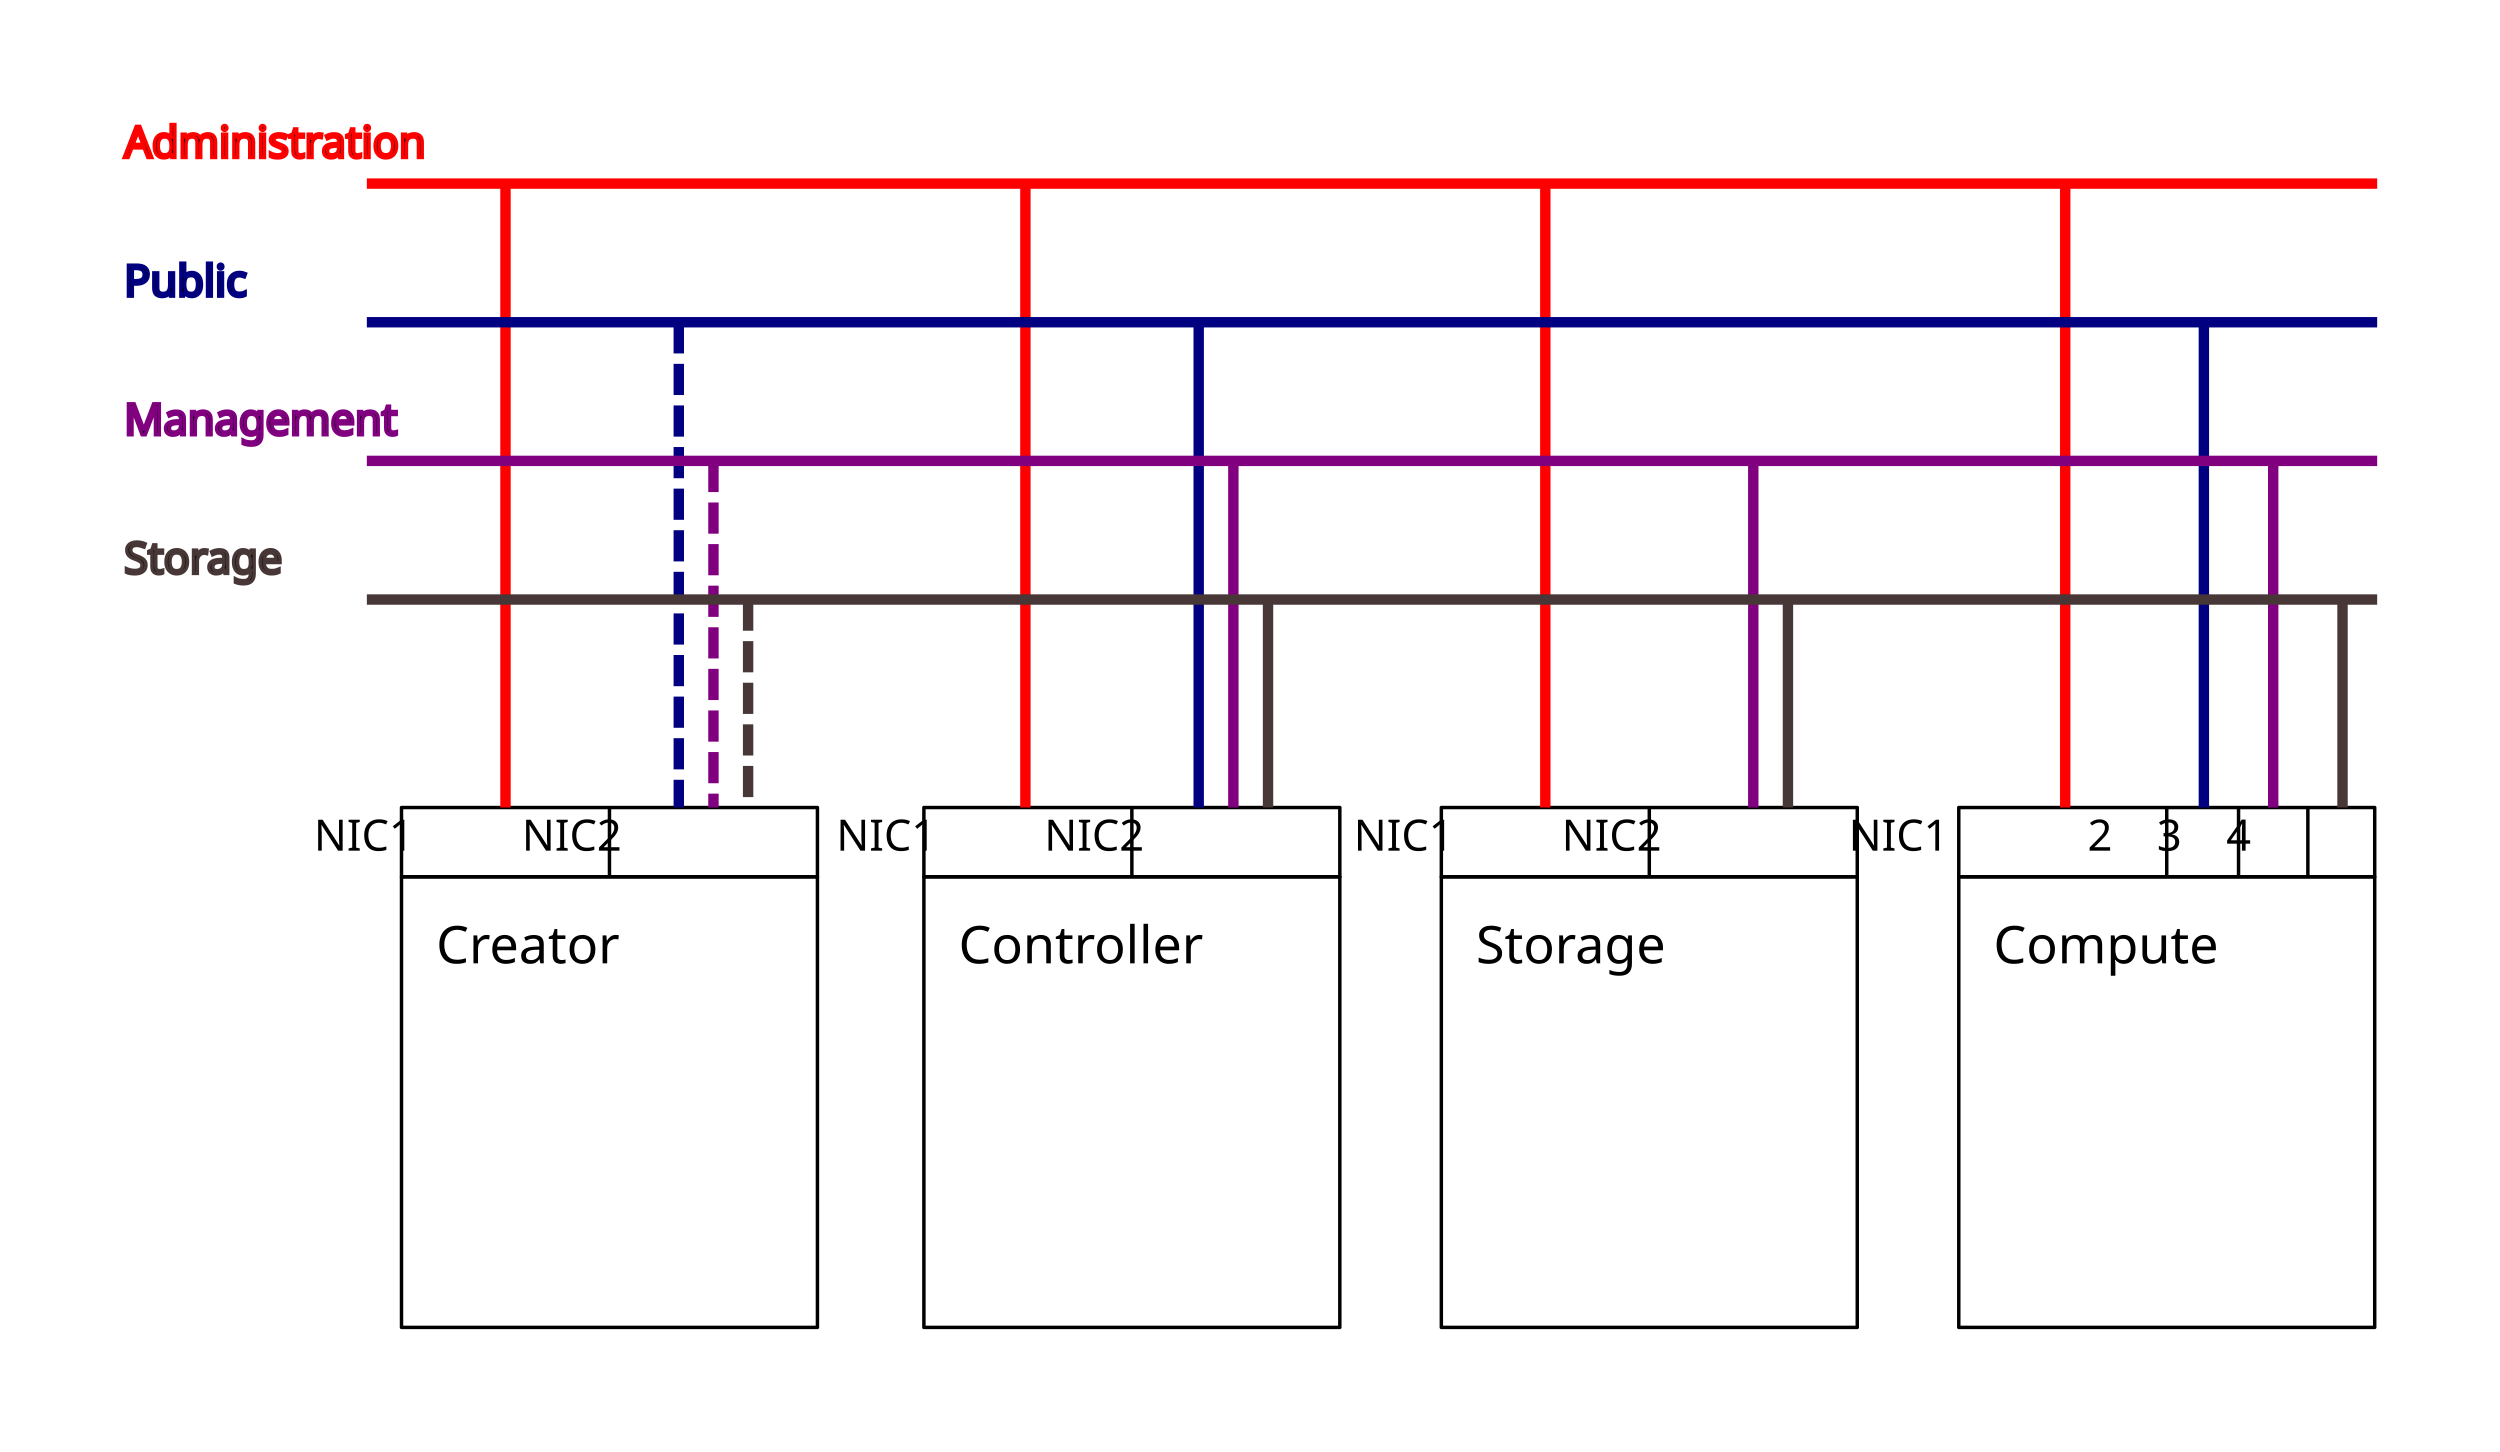
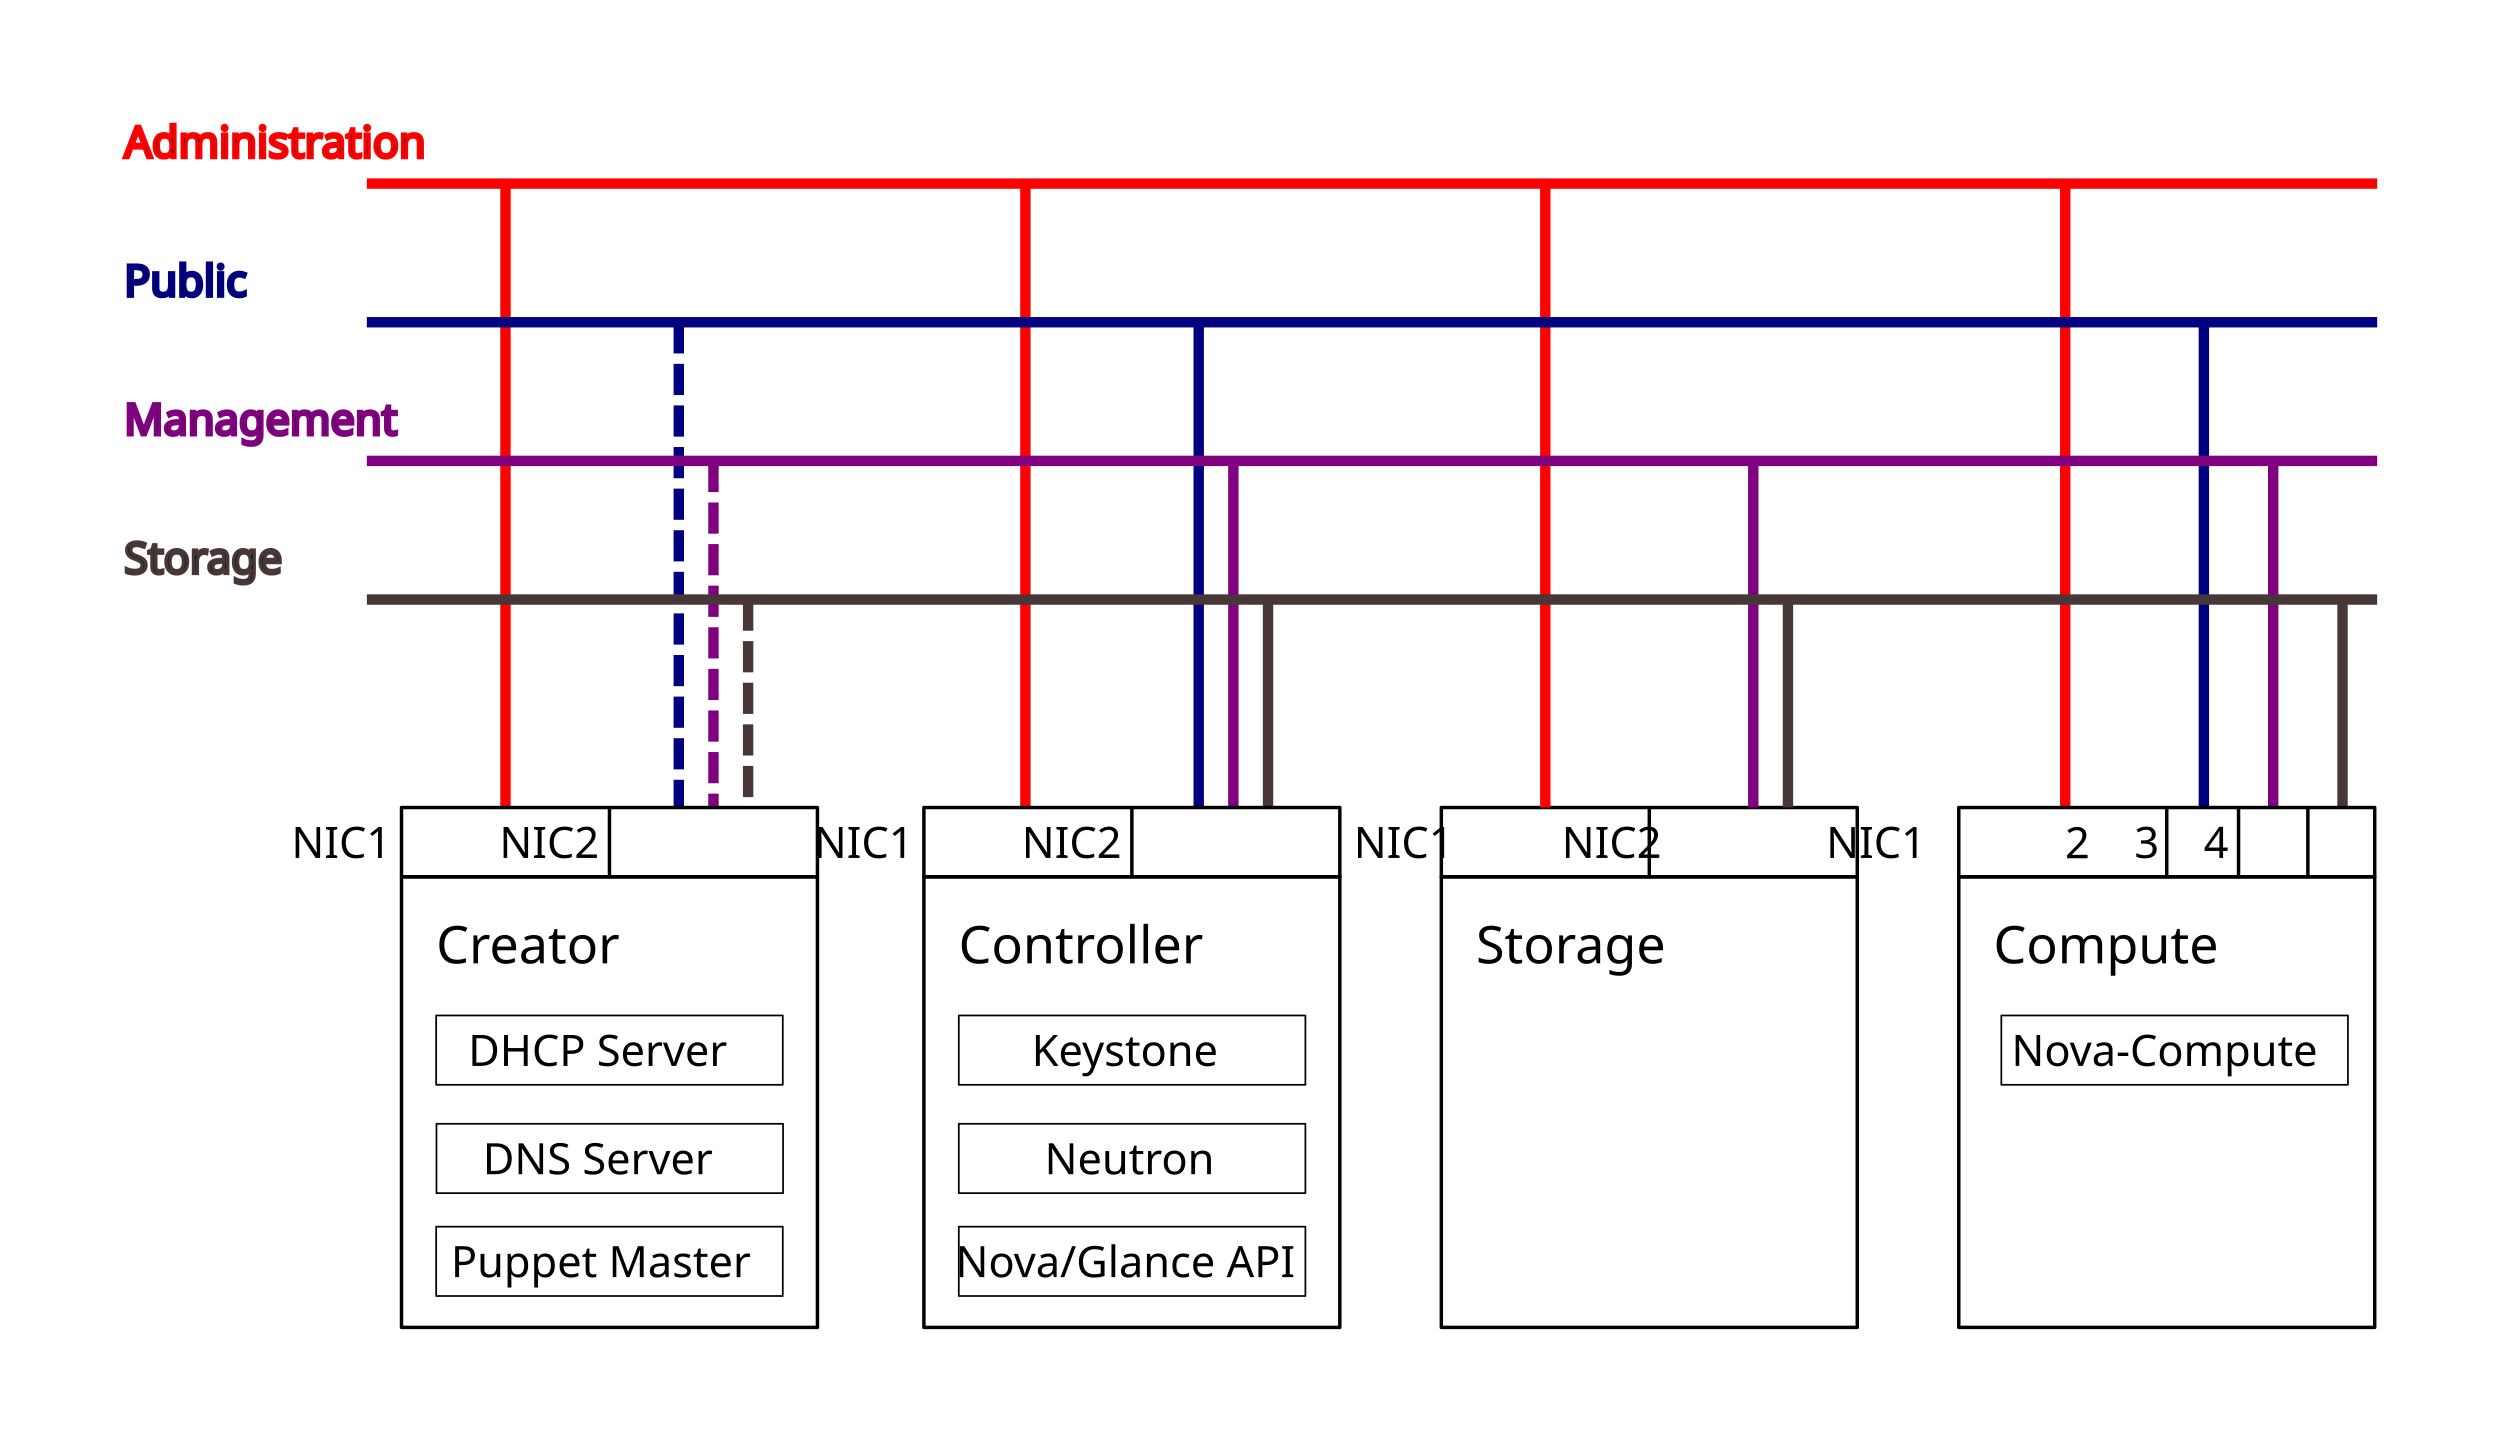
<svg xmlns="http://www.w3.org/2000/svg" width="203.558mm" height="118.224mm" viewBox="0 0 721.269 418.905" id="svg2" version="1.1">
  <defs id="defs4" />
  <g id="layer1" transform="translate(25.83542,-39.39055)">
-     <g id="g4344">
-       <rect y="292.362" x="90" height="130" width="120" id="rect4146" style="opacity:1;fill:none;fill-opacity:1;stroke:#000000;stroke-width:1;stroke-linecap:butt;stroke-linejoin:round;stroke-miterlimit:4;stroke-dasharray:none;stroke-dashoffset:1;stroke-opacity:1" />
-       <text xml:space="preserve" style="font-style:normal;font-weight:normal;font-size:12.5px;line-height:125%;font-family:sans-serif;text-align:start;letter-spacing:0px;word-spacing:0px;writing-mode:lr-tb;text-anchor:start;fill:#000000;fill-opacity:1;stroke:none;stroke-width:1px;stroke-linecap:butt;stroke-linejoin:miter;stroke-opacity:1" x="100" y="317.313" id="text4771">
-         <tspan x="100" y="317.313" id="tspan4773">
-           <tspan x="100" y="317.313" style="font-size:15px" id="tspan4775">Creator</tspan>
-         </tspan>
-       </text>
-       <rect y="272.362" x="90" height="20" width="120" id="rect4301" style="opacity:1;fill:none;fill-opacity:1;stroke:#000000;stroke-width:1;stroke-linecap:butt;stroke-linejoin:round;stroke-miterlimit:4;stroke-dasharray:none;stroke-dashoffset:1;stroke-opacity:1" />
-       <path id="path4303" d="m 150,272.362 0,20" style="fill:none;fill-rule:evenodd;stroke:#000000;stroke-width:1px;stroke-linecap:butt;stroke-linejoin:miter;stroke-opacity:1" />
-       <text xml:space="preserve" style="font-style:normal;font-weight:normal;font-size:12.5px;line-height:125%;font-family:sans-serif;text-align:center;letter-spacing:0px;word-spacing:0px;writing-mode:lr-tb;text-anchor:middle;fill:#000000;fill-opacity:1;stroke:none;stroke-width:1px;stroke-linecap:butt;stroke-linejoin:miter;stroke-opacity:1" x="105.132" y="284.821" id="text4884">
-         <tspan x="105.132" y="284.821" id="tspan4886">
-           <tspan x="105.132" y="284.821" id="tspan4888">NIC1</tspan>
-         </tspan>
-       </text>
-       <text xml:space="preserve" style="font-style:normal;font-weight:normal;font-size:12.5px;line-height:125%;font-family:sans-serif;text-align:center;letter-spacing:0px;word-spacing:0px;writing-mode:lr-tb;text-anchor:middle;fill:#000000;fill-opacity:1;stroke:none;stroke-width:1px;stroke-linecap:butt;stroke-linejoin:miter;stroke-opacity:1" x="165.132" y="284.821" id="text4878">
-         <tspan x="165.132" y="284.821" id="tspan4880">
-           <tspan x="165.132" y="284.821" id="tspan4882">NIC2</tspan>
-         </tspan>
-       </text>
-     </g>
    <g transform="translate(300,1.5896439e-6)" id="g4344-5">
      <rect y="292.362" x="90" height="130" width="120" id="rect4146-4" style="opacity:1;fill:none;fill-opacity:1;stroke:#000000;stroke-width:1;stroke-linecap:butt;stroke-linejoin:round;stroke-miterlimit:4;stroke-dasharray:none;stroke-dashoffset:1;stroke-opacity:1" />
      <text xml:space="preserve" style="font-style:normal;font-weight:normal;font-size:12.5px;line-height:125%;font-family:sans-serif;text-align:start;letter-spacing:0px;word-spacing:0px;writing-mode:lr-tb;text-anchor:start;fill:#000000;fill-opacity:1;stroke:none;stroke-width:1px;stroke-linecap:butt;stroke-linejoin:miter;stroke-opacity:1" x="100" y="317.313" id="text4783">
        <tspan x="100" y="317.313" id="tspan4785">
          <tspan x="100" y="317.313" style="font-size:15px" id="tspan4787">Storage</tspan>
        </tspan>
      </text>
      <rect y="272.362" x="90" height="20" width="120" id="rect4301-43" style="opacity:1;fill:none;fill-opacity:1;stroke:#000000;stroke-width:1;stroke-linecap:butt;stroke-linejoin:round;stroke-miterlimit:4;stroke-dasharray:none;stroke-dashoffset:1;stroke-opacity:1" />
      <path id="path4303-5" d="m 150,272.362 0,20" style="fill:none;fill-rule:evenodd;stroke:#000000;stroke-width:1px;stroke-linecap:butt;stroke-linejoin:miter;stroke-opacity:1" />
-       <text xml:space="preserve" style="font-style:normal;font-weight:normal;font-size:12.5px;line-height:125%;font-family:sans-serif;text-align:center;letter-spacing:0px;word-spacing:0px;writing-mode:lr-tb;text-anchor:middle;fill:#000000;fill-opacity:1;stroke:none;stroke-width:1px;stroke-linecap:butt;stroke-linejoin:miter;stroke-opacity:1" x="105.132" y="284.821" id="text4860">
-         <tspan x="105.132" y="284.821" id="tspan4862">
-           <tspan x="105.132" y="284.821" id="tspan4864">NIC1</tspan>
-         </tspan>
-       </text>
-       <text xml:space="preserve" style="font-style:normal;font-weight:normal;font-size:12.5px;line-height:125%;font-family:sans-serif;text-align:center;letter-spacing:0px;word-spacing:0px;writing-mode:lr-tb;text-anchor:middle;fill:#000000;fill-opacity:1;stroke:none;stroke-width:1px;stroke-linecap:butt;stroke-linejoin:miter;stroke-opacity:1" x="165.132" y="284.821" id="text4854">
-         <tspan x="165.132" y="284.821" id="tspan4856">
-           <tspan x="165.132" y="284.821" id="tspan4858">NIC2</tspan>
-         </tspan>
-       </text>
-     </g>
-     <g transform="translate(150.7143,1.5896439e-6)" id="g4344-62">
-       <rect y="292.362" x="90" height="130" width="120" id="rect4146-29" style="opacity:1;fill:none;fill-opacity:1;stroke:#000000;stroke-width:1;stroke-linecap:butt;stroke-linejoin:round;stroke-miterlimit:4;stroke-dasharray:none;stroke-dashoffset:1;stroke-opacity:1" />
-       <text xml:space="preserve" style="font-style:normal;font-weight:normal;font-size:12.5px;line-height:125%;font-family:sans-serif;text-align:start;letter-spacing:0px;word-spacing:0px;writing-mode:lr-tb;text-anchor:start;fill:#000000;fill-opacity:1;stroke:none;stroke-width:1px;stroke-linecap:butt;stroke-linejoin:miter;stroke-opacity:1" x="100" y="317.313" id="text4789">
-         <tspan x="100" y="317.313" id="tspan4791">
-           <tspan x="100" y="317.313" style="font-size:15px" id="tspan4793">Controller</tspan>
-         </tspan>
-       </text>
-       <rect y="272.362" x="90" height="20" width="120" id="rect4301-9" style="opacity:1;fill:none;fill-opacity:1;stroke:#000000;stroke-width:1;stroke-linecap:butt;stroke-linejoin:round;stroke-miterlimit:4;stroke-dasharray:none;stroke-dashoffset:1;stroke-opacity:1" />
-       <path id="path4303-4" d="m 150,272.362 0,20" style="fill:none;fill-rule:evenodd;stroke:#000000;stroke-width:1px;stroke-linecap:butt;stroke-linejoin:miter;stroke-opacity:1" />
-       <text xml:space="preserve" style="font-style:normal;font-weight:normal;font-size:12.5px;line-height:125%;font-family:sans-serif;text-align:center;letter-spacing:0px;word-spacing:0px;writing-mode:lr-tb;text-anchor:middle;fill:#000000;fill-opacity:1;stroke:none;stroke-width:1px;stroke-linecap:butt;stroke-linejoin:miter;stroke-opacity:1" x="105.132" y="284.821" id="text4872">
-         <tspan x="105.132" y="284.821" id="tspan4874">
-           <tspan x="105.132" y="284.821" id="tspan4876">NIC1</tspan>
-         </tspan>
-       </text>
-       <text xml:space="preserve" style="font-style:normal;font-weight:normal;font-size:12.5px;line-height:125%;font-family:sans-serif;text-align:center;letter-spacing:0px;word-spacing:0px;writing-mode:lr-tb;text-anchor:middle;fill:#000000;fill-opacity:1;stroke:none;stroke-width:1px;stroke-linecap:butt;stroke-linejoin:miter;stroke-opacity:1" x="165.132" y="284.821" id="text4866">
-         <tspan x="165.132" y="284.821" id="tspan4868">
-           <tspan x="165.132" y="284.821" id="tspan4870">NIC2</tspan>
-         </tspan>
-       </text>
-     </g>
-     <g id="g4561">
-       <g id="g4344-7" transform="translate(449.2857,1.5896439e-6)">
-         <rect style="opacity:1;fill:none;fill-opacity:1;stroke:#000000;stroke-width:1;stroke-linecap:butt;stroke-linejoin:round;stroke-miterlimit:4;stroke-dasharray:none;stroke-dashoffset:1;stroke-opacity:1" id="rect4146-2" width="120" height="130" x="90" y="292.362" />
-         <text xml:space="preserve" style="font-style:normal;font-weight:normal;font-size:12.5px;line-height:125%;font-family:sans-serif;text-align:start;letter-spacing:0px;word-spacing:0px;writing-mode:lr-tb;text-anchor:start;fill:#000000;fill-opacity:1;stroke:none;stroke-width:1px;stroke-linecap:butt;stroke-linejoin:miter;stroke-opacity:1" x="100" y="317.313" id="text4777">
-           <tspan x="100" y="317.313" id="tspan4779">
-             <tspan x="100" y="317.313" style="font-size:15px" id="tspan4781">Compute</tspan>
-           </tspan>
-         </text>
-         <rect style="opacity:1;fill:none;fill-opacity:1;stroke:#000000;stroke-width:1;stroke-linecap:butt;stroke-linejoin:round;stroke-miterlimit:4;stroke-dasharray:none;stroke-dashoffset:1;stroke-opacity:1" id="rect4301-2" width="120" height="20" x="90" y="272.362" />
-         <path style="fill:none;fill-rule:evenodd;stroke:#000000;stroke-width:1px;stroke-linecap:butt;stroke-linejoin:miter;stroke-opacity:1" d="m 150,272.362 0,20" id="path4303-05" />
-         <text xml:space="preserve" style="font-style:normal;font-weight:normal;font-size:12.5px;line-height:125%;font-family:sans-serif;text-align:center;letter-spacing:0px;word-spacing:0px;writing-mode:lr-tb;text-anchor:middle;fill:#000000;fill-opacity:1;stroke:none;stroke-width:1px;stroke-linecap:butt;stroke-linejoin:miter;stroke-opacity:1" x="105.132" y="284.821" id="text4848">
-           <tspan x="105.132" y="284.821" id="tspan4850">
-             <tspan x="105.132" y="284.821" id="tspan4852">NIC1</tspan>
-           </tspan>
-         </text>
-       </g>
-       <path id="path4533" d="m 620,272.362 0,20" style="fill:none;fill-rule:evenodd;stroke:#000000;stroke-width:1px;stroke-linecap:butt;stroke-linejoin:miter;stroke-opacity:1" />
-       <path id="path4535" d="m 640,272.362 0,20" style="fill:none;fill-rule:evenodd;stroke:#000000;stroke-width:1px;stroke-linecap:butt;stroke-linejoin:miter;stroke-opacity:1" />
-       <text xml:space="preserve" style="font-style:normal;font-weight:normal;font-size:12.5px;line-height:125%;font-family:sans-serif;text-align:center;letter-spacing:0px;word-spacing:0px;writing-mode:lr-tb;text-anchor:middle;fill:#000000;fill-opacity:1;stroke:none;stroke-width:1px;stroke-linecap:butt;stroke-linejoin:miter;stroke-opacity:1" x="606.021" y="284.821" id="text4842">
-         <tspan x="606.021" y="284.821" id="tspan4844">
-           <tspan x="606.021" y="284.821" id="tspan4846">2</tspan>
-         </tspan>
-       </text>
-       <text xml:space="preserve" style="font-style:normal;font-weight:normal;font-size:12.5px;line-height:125%;font-family:sans-serif;text-align:center;letter-spacing:0px;word-spacing:0px;writing-mode:lr-tb;text-anchor:middle;fill:#000000;fill-opacity:1;stroke:none;stroke-width:1px;stroke-linecap:butt;stroke-linejoin:miter;stroke-opacity:1" x="646.021" y="284.821" id="text4830">
-         <tspan x="646.021" y="284.821" id="tspan4832">
-           <tspan x="646.021" y="284.821" id="tspan4834">4</tspan>
-         </tspan>
-       </text>
-       <text xml:space="preserve" style="font-style:normal;font-weight:normal;font-size:12.5px;line-height:125%;font-family:sans-serif;text-align:center;letter-spacing:0px;word-spacing:0px;writing-mode:lr-tb;text-anchor:middle;fill:#000000;fill-opacity:1;stroke:none;stroke-width:1px;stroke-linecap:butt;stroke-linejoin:miter;stroke-opacity:1" x="626.021" y="284.821" id="text4836">
-         <tspan x="626.021" y="284.821" id="tspan4838">
-           <tspan x="626.021" y="284.821" id="tspan4840">3</tspan>
+       <text xml:space="preserve" style="font-style:normal;font-weight:normal;font-size:12.5px;line-height:125%;font-family:sans-serif;text-align:center;letter-spacing:0px;word-spacing:0px;writing-mode:lr-tb;text-anchor:middle;fill:#000000;fill-opacity:1;stroke:none;stroke-width:1px;stroke-linecap:butt;stroke-linejoin:miter;stroke-opacity:1" x="105.132" y="286.912" id="text4860">
+         <tspan x="105.132" y="286.912" id="tspan4862">
+           <tspan x="105.132" y="286.912" id="tspan4864">NIC1</tspan>
+         </tspan>
+       </text>
+       <text xml:space="preserve" style="font-style:normal;font-weight:normal;font-size:12.5px;line-height:125%;font-family:sans-serif;text-align:center;letter-spacing:0px;word-spacing:0px;writing-mode:lr-tb;text-anchor:middle;fill:#000000;fill-opacity:1;stroke:none;stroke-width:1px;stroke-linecap:butt;stroke-linejoin:miter;stroke-opacity:1" x="165.132" y="286.912" id="text4854">
+         <tspan x="165.132" y="286.912" id="tspan4856">
+           <tspan x="165.132" y="286.912" id="tspan4858">NIC2</tspan>
        </tspan>
      </text>
    </g>
    <path style="fill:none;fill-rule:evenodd;stroke:#000080;stroke-width:3;stroke-linecap:butt;stroke-linejoin:miter;stroke-miterlimit:4;stroke-dasharray:none;stroke-opacity:1" d="m 320,272.362 0,-140" id="path4599" />
    <path style="fill:none;fill-rule:evenodd;stroke:#000080;stroke-width:3;stroke-linecap:butt;stroke-linejoin:miter;stroke-miterlimit:4;stroke-dasharray:none;stroke-opacity:1" d="m 610,132.362 0,140" id="path4611" />
    <flowRoot xml:space="preserve" id="flowRoot4617" style="font-style:normal;font-weight:normal;font-size:12.5px;line-height:125%;font-family:sans-serif;text-align:start;letter-spacing:0px;word-spacing:0px;writing-mode:lr-tb;text-anchor:start;fill:#000000;fill-opacity:1;stroke:none;stroke-width:1px;stroke-linecap:butt;stroke-linejoin:miter;stroke-opacity:1">
      <flowRegion id="flowRegion4619">
        <rect id="rect4621" width="60" height="20" x="10" y="72.362" />
      </flowRegion>
      <flowPara id="flowPara4623" />
    </flowRoot>
    <flowRoot xml:space="preserve" id="flowRoot4625" style="font-style:normal;font-weight:normal;font-size:12.5px;line-height:125%;font-family:sans-serif;text-align:start;letter-spacing:0px;word-spacing:0px;writing-mode:lr-tb;text-anchor:start;fill:#000000;fill-opacity:1;stroke:none;stroke-width:1px;stroke-linecap:butt;stroke-linejoin:miter;stroke-opacity:1">
      <flowRegion id="flowRegion4627">
        <rect id="rect4629" width="70" height="20" x="10" y="92.362" />
      </flowRegion>
      <flowPara id="flowPara4631" />
    </flowRoot>
    <g id="g4677">
      <path id="path4138" d="m 80,92.362 580,0" style="fill:#ff0000;fill-rule:evenodd;stroke:#ff0000;stroke-width:3;stroke-linecap:butt;stroke-linejoin:miter;stroke-miterlimit:4;stroke-dasharray:none;stroke-opacity:1" />
      <path id="path4589" d="M 120,92.362 120,272.362" style="fill:#0000ff;fill-rule:evenodd;stroke:#ff0000;stroke-width:3;stroke-linecap:butt;stroke-linejoin:miter;stroke-miterlimit:4;stroke-dasharray:none;stroke-opacity:1" />
      <path id="path4591" d="M 270,272.362 270,92.362" style="fill:none;fill-rule:evenodd;stroke:#ff0000;stroke-width:3;stroke-linecap:butt;stroke-linejoin:miter;stroke-miterlimit:4;stroke-dasharray:none;stroke-opacity:1" />
      <path id="path4593" d="M 420,272.362 420,92.362" style="fill:none;fill-rule:evenodd;stroke:#ff0000;stroke-width:3;stroke-linecap:butt;stroke-linejoin:miter;stroke-miterlimit:4;stroke-dasharray:none;stroke-opacity:1" />
      <path id="path4595" d="M 570,272.362 570,92.362" style="fill:none;fill-rule:evenodd;stroke:#ff0000;stroke-width:3;stroke-linecap:butt;stroke-linejoin:miter;stroke-miterlimit:4;stroke-dasharray:none;stroke-opacity:1" />
      <text xml:space="preserve" style="font-style:normal;font-weight:normal;font-size:12.5px;line-height:125%;font-family:sans-serif;text-align:start;letter-spacing:0px;word-spacing:0px;writing-mode:lr-tb;text-anchor:start;fill:#000000;fill-opacity:1;stroke:#ff0000;stroke-width:1px;stroke-linecap:butt;stroke-linejoin:miter;stroke-opacity:1" x="10" y="84.821" id="text4813">
        <tspan x="10" y="84.821" id="tspan4815">
          <tspan x="10" y="84.821" id="tspan4817">Administration</tspan>
        </tspan>
      </text>
    </g>
    <text xml:space="preserve" style="font-style:normal;font-weight:normal;font-size:12.5px;line-height:125%;font-family:sans-serif;text-align:start;letter-spacing:0px;word-spacing:0px;writing-mode:lr-tb;text-anchor:start;fill:#000000;fill-opacity:1;stroke:#000080;stroke-width:1px;stroke-linecap:butt;stroke-linejoin:miter;stroke-opacity:1" x="10" y="124.821" id="text4807">
      <tspan x="10" y="124.821" id="tspan4809">
        <tspan x="10" y="124.821" id="tspan4811">Public</tspan>
      </tspan>
    </text>
    <g id="g4714">
      <path id="path4140" d="m 80,132.362 580,0" style="fill:#000080;fill-rule:evenodd;stroke:#000080;stroke-width:3;stroke-linecap:butt;stroke-linejoin:miter;stroke-miterlimit:4;stroke-dasharray:none;stroke-opacity:1" />
      <path id="path4708" d="m 170,132.362 0,140" style="fill:none;fill-rule:evenodd;stroke:#000080;stroke-width:3;stroke-linecap:butt;stroke-linejoin:miter;stroke-miterlimit:4;stroke-dasharray:9, 3;stroke-dashoffset:0;stroke-opacity:1" />
    </g>
    <g id="g4718">
      <g id="g4688">
        <path style="fill:none;fill-rule:evenodd;stroke:#800080;stroke-width:3;stroke-linecap:butt;stroke-linejoin:miter;stroke-miterlimit:4;stroke-dasharray:none;stroke-opacity:1" d="m 80,172.362 580,0" id="path4142" />
        <path style="fill:none;fill-rule:evenodd;stroke:#800080;stroke-width:3;stroke-linecap:butt;stroke-linejoin:miter;stroke-miterlimit:4;stroke-dasharray:none;stroke-opacity:1" d="m 330,172.362 0,100" id="path4601" />
        <path style="fill:none;fill-rule:evenodd;stroke:#800080;stroke-width:3;stroke-linecap:butt;stroke-linejoin:miter;stroke-miterlimit:4;stroke-dasharray:none;stroke-opacity:1" d="m 480,172.362 0,100" id="path4607" />
        <path style="fill:none;fill-rule:evenodd;stroke:#800080;stroke-width:3;stroke-linecap:butt;stroke-linejoin:miter;stroke-miterlimit:4;stroke-dasharray:none;stroke-opacity:1" d="m 630,172.362 0,100" id="path4613" />
        <text xml:space="preserve" style="font-style:normal;font-weight:normal;font-size:12.5px;line-height:125%;font-family:sans-serif;text-align:start;letter-spacing:0px;word-spacing:0px;writing-mode:lr-tb;text-anchor:start;fill:#000000;fill-opacity:1;stroke:#800080;stroke-width:1px;stroke-linecap:butt;stroke-linejoin:miter;stroke-opacity:1" x="10" y="164.821" id="text4801">
          <tspan x="10" y="164.821" id="tspan4803">
            <tspan x="10" y="164.821" id="tspan4805">Management</tspan>
          </tspan>
        </text>
      </g>
      <path id="path4710" d="m 180,172.362 0,100" style="fill:none;fill-rule:evenodd;stroke:#800080;stroke-width:3;stroke-linecap:butt;stroke-linejoin:miter;stroke-miterlimit:4;stroke-dasharray:9, 3;stroke-dashoffset:0;stroke-opacity:1" />
    </g>
    <g id="g4730">
      <g id="g4698">
        <path style="fill:none;fill-rule:evenodd;stroke:#483737;stroke-width:3;stroke-linecap:butt;stroke-linejoin:miter;stroke-miterlimit:4;stroke-dasharray:none;stroke-opacity:1" d="m 80,212.362 580,0" id="path4144" />
        <path style="fill:none;fill-rule:evenodd;stroke:#483737;stroke-width:3;stroke-linecap:butt;stroke-linejoin:miter;stroke-miterlimit:4;stroke-dasharray:none;stroke-opacity:1" d="m 340,212.362 0,60" id="path4603" />
        <path style="fill:none;fill-rule:evenodd;stroke:#483737;stroke-width:3;stroke-linecap:butt;stroke-linejoin:miter;stroke-miterlimit:4;stroke-dasharray:none;stroke-opacity:1" d="m 490,212.362 0,60" id="path4609" />
        <path style="fill:none;fill-rule:evenodd;stroke:#483737;stroke-width:3;stroke-linecap:butt;stroke-linejoin:miter;stroke-miterlimit:4;stroke-dasharray:none;stroke-opacity:1" d="m 650,212.362 0,60" id="path4615" />
        <text xml:space="preserve" style="font-style:normal;font-weight:normal;font-size:12.5px;line-height:125%;font-family:sans-serif;text-align:start;letter-spacing:0px;word-spacing:0px;writing-mode:lr-tb;text-anchor:start;fill:#000000;fill-opacity:1;stroke:#483737;stroke-width:1px;stroke-linecap:butt;stroke-linejoin:miter;stroke-opacity:1" x="10" y="204.821" id="text4795">
          <tspan x="10" y="204.821" id="tspan4797">
            <tspan x="10" y="204.821" id="tspan4799">Storage</tspan>
          </tspan>
        </text>
      </g>
      <path id="path4712" d="m 190,212.362 0,60" style="fill:none;fill-rule:evenodd;stroke:#483737;stroke-width:3;stroke-linecap:butt;stroke-linejoin:miter;stroke-miterlimit:4;stroke-dasharray:9, 3;stroke-dashoffset:0;stroke-opacity:1" />
    </g>
+     <text xml:space="preserve" style="font-style:normal;font-weight:normal;font-size:12.5px;line-height:125%;font-family:sans-serif;text-align:start;letter-spacing:0px;word-spacing:0px;writing-mode:lr-tb;text-anchor:start;fill:#000000;fill-opacity:1;stroke:none;stroke-width:1px;stroke-linecap:butt;stroke-linejoin:miter;stroke-opacity:1" x="110" y="352.362" id="text4892">
+       <tspan id="tspan4894" x="110" y="352.362" />
+     </text>
+     <text xml:space="preserve" style="font-style:normal;font-weight:normal;font-size:12.5px;line-height:125%;font-family:sans-serif;text-align:start;letter-spacing:0px;word-spacing:0px;writing-mode:lr-tb;text-anchor:start;fill:#000000;fill-opacity:1;stroke:none;stroke-width:1px;stroke-linecap:butt;stroke-linejoin:miter;stroke-opacity:1" x="110" y="342.362" id="text4896">
+       <tspan id="tspan4898" x="110" y="342.362" />
+     </text>
+     <g id="g4969">
+       <g id="g4344">
+         <rect style="opacity:1;fill:none;fill-opacity:1;stroke:#000000;stroke-width:1;stroke-linecap:butt;stroke-linejoin:round;stroke-miterlimit:4;stroke-dasharray:none;stroke-dashoffset:1;stroke-opacity:1" id="rect4146" width="120" height="130" x="90" y="292.362" />
+         <text id="text4771" y="317.313" x="100" style="font-style:normal;font-weight:normal;font-size:12.5px;line-height:125%;font-family:sans-serif;text-align:start;letter-spacing:0px;word-spacing:0px;writing-mode:lr-tb;text-anchor:start;fill:#000000;fill-opacity:1;stroke:none;stroke-width:1px;stroke-linecap:butt;stroke-linejoin:miter;stroke-opacity:1" xml:space="preserve">
+           <tspan id="tspan4773" y="317.313" x="100">
+             <tspan id="tspan4775" style="font-size:15px" y="317.313" x="100">Creator</tspan>
+           </tspan>
+         </text>
+         <rect style="opacity:1;fill:none;fill-opacity:1;stroke:#000000;stroke-width:1;stroke-linecap:butt;stroke-linejoin:round;stroke-miterlimit:4;stroke-dasharray:none;stroke-dashoffset:1;stroke-opacity:1" id="rect4301" width="120" height="20" x="90" y="272.362" />
+         <path style="fill:none;fill-rule:evenodd;stroke:#000000;stroke-width:1px;stroke-linecap:butt;stroke-linejoin:miter;stroke-opacity:1" d="m 150,272.362 0,20" id="path4303" />
+         <text id="text4884" y="286.912" x="105.132" style="font-style:normal;font-weight:normal;font-size:12.5px;line-height:125%;font-family:sans-serif;text-align:center;letter-spacing:0px;word-spacing:0px;writing-mode:lr-tb;text-anchor:middle;fill:#000000;fill-opacity:1;stroke:none;stroke-width:1px;stroke-linecap:butt;stroke-linejoin:miter;stroke-opacity:1" xml:space="preserve">
+           <tspan id="tspan4886" y="286.912" x="105.132">
+             <tspan id="tspan4888" y="286.912" x="105.132">NIC1</tspan>
+           </tspan>
+         </text>
+         <text id="text4878" y="286.912" x="165.132" style="font-style:normal;font-weight:normal;font-size:12.5px;line-height:125%;font-family:sans-serif;text-align:center;letter-spacing:0px;word-spacing:0px;writing-mode:lr-tb;text-anchor:middle;fill:#000000;fill-opacity:1;stroke:none;stroke-width:1px;stroke-linecap:butt;stroke-linejoin:miter;stroke-opacity:1" xml:space="preserve">
+           <tspan id="tspan4880" y="286.912" x="165.132">
+             <tspan id="tspan4882" y="286.912" x="165.132">NIC2</tspan>
+           </tspan>
+         </text>
+       </g>
+       <g id="g4904">
+         <rect style="opacity:1;fill:none;fill-opacity:1;stroke:#000000;stroke-width:0.5;stroke-linecap:butt;stroke-linejoin:round;stroke-miterlimit:4;stroke-dasharray:none;stroke-dashoffset:0;stroke-opacity:1" id="rect4890" width="100" height="20" x="100" y="332.362" />
+         <text xml:space="preserve" style="font-style:normal;font-weight:normal;font-size:12.5px;line-height:125%;font-family:sans-serif;text-align:start;letter-spacing:0px;word-spacing:0px;writing-mode:lr-tb;text-anchor:start;fill:#000000;fill-opacity:1;stroke:none;stroke-width:1px;stroke-linecap:butt;stroke-linejoin:miter;stroke-opacity:1" x="109.244" y="346.912" id="text4900">
+           <tspan id="tspan4902" x="109.244" y="346.912">DHCP Server</tspan>
+         </text>
+       </g>
+       <g id="g4904-6" transform="translate(2.6293945e-6,60.9375)">
+         <rect style="opacity:1;fill:none;fill-opacity:1;stroke:#000000;stroke-width:0.5;stroke-linecap:butt;stroke-linejoin:round;stroke-miterlimit:4;stroke-dasharray:none;stroke-dashoffset:0;stroke-opacity:1" id="rect4890-7" width="100" height="20" x="100" y="332.362" />
+         <text xml:space="preserve" style="font-style:normal;font-weight:normal;font-size:12.5px;line-height:125%;font-family:sans-serif;text-align:start;letter-spacing:0px;word-spacing:0px;writing-mode:lr-tb;text-anchor:start;fill:#000000;fill-opacity:1;stroke:none;stroke-width:1px;stroke-linecap:butt;stroke-linejoin:miter;stroke-opacity:1" x="104.262" y="346.912" id="text4900-3">
+           <tspan id="tspan4902-3" x="104.262" y="346.912">Puppet Master</tspan>
+         </text>
+       </g>
+       <g id="g4904-8" transform="translate(2.6293945e-6,31.25)">
+         <rect style="opacity:1;fill:none;fill-opacity:1;stroke:#000000;stroke-width:0.5;stroke-linecap:butt;stroke-linejoin:round;stroke-miterlimit:4;stroke-dasharray:none;stroke-dashoffset:0;stroke-opacity:1" id="rect4890-1" width="100" height="20" x="100.084" y="332.362" />
+         <text xml:space="preserve" style="font-style:normal;font-weight:normal;font-size:12.5px;line-height:125%;font-family:sans-serif;text-align:start;letter-spacing:0px;word-spacing:0px;writing-mode:lr-tb;text-anchor:start;fill:#000000;fill-opacity:1;stroke:none;stroke-width:1px;stroke-linecap:butt;stroke-linejoin:miter;stroke-opacity:1" x="113.443" y="346.912" id="text4900-1">
+           <tspan id="tspan4902-2" x="113.443" y="346.912">DNS Server</tspan>
+         </text>
+       </g>
+     </g>
+     <g id="g5076">
+       <g id="g4344-62" transform="translate(150.7143,1.5896439e-6)">
+         <rect style="opacity:1;fill:none;fill-opacity:1;stroke:#000000;stroke-width:1;stroke-linecap:butt;stroke-linejoin:round;stroke-miterlimit:4;stroke-dasharray:none;stroke-dashoffset:1;stroke-opacity:1" id="rect4146-29" width="120" height="130" x="90" y="292.362" />
+         <text id="text4789" y="317.313" x="100" style="font-style:normal;font-weight:normal;font-size:12.5px;line-height:125%;font-family:sans-serif;text-align:start;letter-spacing:0px;word-spacing:0px;writing-mode:lr-tb;text-anchor:start;fill:#000000;fill-opacity:1;stroke:none;stroke-width:1px;stroke-linecap:butt;stroke-linejoin:miter;stroke-opacity:1" xml:space="preserve">
+           <tspan id="tspan4791" y="317.313" x="100">
+             <tspan id="tspan4793" style="font-size:15px" y="317.313" x="100">Controller</tspan>
+           </tspan>
+         </text>
+         <rect style="opacity:1;fill:none;fill-opacity:1;stroke:#000000;stroke-width:1;stroke-linecap:butt;stroke-linejoin:round;stroke-miterlimit:4;stroke-dasharray:none;stroke-dashoffset:1;stroke-opacity:1" id="rect4301-9" width="120" height="20" x="90" y="272.362" />
+         <path style="fill:none;fill-rule:evenodd;stroke:#000000;stroke-width:1px;stroke-linecap:butt;stroke-linejoin:miter;stroke-opacity:1" d="m 150,272.362 0,20" id="path4303-4" />
+         <text id="text4872" y="286.912" x="105.132" style="font-style:normal;font-weight:normal;font-size:12.5px;line-height:125%;font-family:sans-serif;text-align:center;letter-spacing:0px;word-spacing:0px;writing-mode:lr-tb;text-anchor:middle;fill:#000000;fill-opacity:1;stroke:none;stroke-width:1px;stroke-linecap:butt;stroke-linejoin:miter;stroke-opacity:1" xml:space="preserve">
+           <tspan id="tspan4874" y="286.912" x="105.132">
+             <tspan id="tspan4876" y="286.912" x="105.132">NIC1</tspan>
+           </tspan>
+         </text>
+         <text id="text4866" y="286.912" x="165.132" style="font-style:normal;font-weight:normal;font-size:12.5px;line-height:125%;font-family:sans-serif;text-align:center;letter-spacing:0px;word-spacing:0px;writing-mode:lr-tb;text-anchor:middle;fill:#000000;fill-opacity:1;stroke:none;stroke-width:1px;stroke-linecap:butt;stroke-linejoin:miter;stroke-opacity:1" xml:space="preserve">
+           <tspan id="tspan4868" y="286.912" x="165.132">
+             <tspan id="tspan4870" y="286.912" x="165.132">NIC2</tspan>
+           </tspan>
+         </text>
+       </g>
+       <g id="g4904-9" transform="translate(150.7812,1.8939008e-6)">
+         <rect style="opacity:1;fill:none;fill-opacity:1;stroke:#000000;stroke-width:0.5;stroke-linecap:butt;stroke-linejoin:round;stroke-miterlimit:4;stroke-dasharray:none;stroke-dashoffset:0;stroke-opacity:1" id="rect4890-9" width="100" height="20" x="100" y="332.362" />
+         <text xml:space="preserve" style="font-style:normal;font-weight:normal;font-size:12.5px;line-height:125%;font-family:sans-serif;text-align:start;letter-spacing:0px;word-spacing:0px;writing-mode:lr-tb;text-anchor:start;fill:#000000;fill-opacity:1;stroke:none;stroke-width:1px;stroke-linecap:butt;stroke-linejoin:miter;stroke-opacity:1" x="121.033" y="346.912" id="text4900-7">
+           <tspan id="tspan4996" x="121.033" y="346.912">Keystone</tspan>
+         </text>
+       </g>
+       <g id="g4904-9-9" transform="translate(150.7812,31.25)">
+         <rect style="opacity:1;fill:none;fill-opacity:1;stroke:#000000;stroke-width:0.5;stroke-linecap:butt;stroke-linejoin:round;stroke-miterlimit:4;stroke-dasharray:none;stroke-dashoffset:0;stroke-opacity:1" id="rect4890-9-6" width="100" height="20" x="100" y="332.362" />
+         <text xml:space="preserve" style="font-style:normal;font-weight:normal;font-size:12.5px;line-height:125%;font-family:sans-serif;text-align:start;letter-spacing:0px;word-spacing:0px;writing-mode:lr-tb;text-anchor:start;fill:#000000;fill-opacity:1;stroke:none;stroke-width:1px;stroke-linecap:butt;stroke-linejoin:miter;stroke-opacity:1" x="124.753" y="346.912" id="text4900-7-7">
+           <tspan id="tspan4996-4" x="124.753" y="346.912">Neutron</tspan>
+         </text>
+       </g>
+       <g id="g4904-9-9-3" transform="translate(150.7812,60.9375)">
+         <rect style="opacity:1;fill:none;fill-opacity:1;stroke:#000000;stroke-width:0.5;stroke-linecap:butt;stroke-linejoin:round;stroke-miterlimit:4;stroke-dasharray:none;stroke-dashoffset:0;stroke-opacity:1" id="rect4890-9-6-5" width="100" height="20" x="100" y="332.362" />
+         <text xml:space="preserve" style="font-style:normal;font-weight:normal;font-size:12.5px;line-height:125%;font-family:sans-serif;text-align:start;letter-spacing:0px;word-spacing:0px;writing-mode:lr-tb;text-anchor:start;fill:#000000;fill-opacity:1;stroke:none;stroke-width:1px;stroke-linecap:butt;stroke-linejoin:miter;stroke-opacity:1" x="99.062" y="346.912" id="text4900-7-7-2">
+           <tspan id="tspan4996-4-0" x="99.062" y="346.912">Nova/Glance API</tspan>
+         </text>
+       </g>
+     </g>
+     <g id="g5103">
+       <g id="g4561">
+         <g transform="translate(449.2857,1.5896439e-6)" id="g4344-7">
+           <rect y="292.362" x="90" height="130" width="120" id="rect4146-2" style="opacity:1;fill:none;fill-opacity:1;stroke:#000000;stroke-width:1;stroke-linecap:butt;stroke-linejoin:round;stroke-miterlimit:4;stroke-dasharray:none;stroke-dashoffset:1;stroke-opacity:1" />
+           <text id="text4777" y="317.313" x="100" style="font-style:normal;font-weight:normal;font-size:12.5px;line-height:125%;font-family:sans-serif;text-align:start;letter-spacing:0px;word-spacing:0px;writing-mode:lr-tb;text-anchor:start;fill:#000000;fill-opacity:1;stroke:none;stroke-width:1px;stroke-linecap:butt;stroke-linejoin:miter;stroke-opacity:1" xml:space="preserve">
+             <tspan id="tspan4779" y="317.313" x="100">
+               <tspan id="tspan4781" style="font-size:15px" y="317.313" x="100">Compute</tspan>
+             </tspan>
+           </text>
+           <rect y="272.362" x="90" height="20" width="120" id="rect4301-2" style="opacity:1;fill:none;fill-opacity:1;stroke:#000000;stroke-width:1;stroke-linecap:butt;stroke-linejoin:round;stroke-miterlimit:4;stroke-dasharray:none;stroke-dashoffset:1;stroke-opacity:1" />
+           <path id="path4303-05" d="m 150,272.362 0,20" style="fill:none;fill-rule:evenodd;stroke:#000000;stroke-width:1px;stroke-linecap:butt;stroke-linejoin:miter;stroke-opacity:1" />
+           <text id="text4848" y="286.912" x="105.132" style="font-style:normal;font-weight:normal;font-size:12.5px;line-height:125%;font-family:sans-serif;text-align:center;letter-spacing:0px;word-spacing:0px;writing-mode:lr-tb;text-anchor:middle;fill:#000000;fill-opacity:1;stroke:none;stroke-width:1px;stroke-linecap:butt;stroke-linejoin:miter;stroke-opacity:1" xml:space="preserve">
+             <tspan id="tspan4850" y="286.912" x="105.132">
+               <tspan id="tspan4852" y="286.912" x="105.132">NIC1</tspan>
+             </tspan>
+           </text>
+         </g>
+         <path style="fill:none;fill-rule:evenodd;stroke:#000000;stroke-width:1px;stroke-linecap:butt;stroke-linejoin:miter;stroke-opacity:1" d="m 620,272.362 0,20" id="path4533" />
+         <path style="fill:none;fill-rule:evenodd;stroke:#000000;stroke-width:1px;stroke-linecap:butt;stroke-linejoin:miter;stroke-opacity:1" d="m 640,272.362 0,20" id="path4535" />
+         <text id="text4842" y="287.001" x="606.021" style="font-style:normal;font-weight:normal;font-size:12.5px;line-height:125%;font-family:sans-serif;text-align:center;letter-spacing:0px;word-spacing:0px;writing-mode:lr-tb;text-anchor:middle;fill:#000000;fill-opacity:1;stroke:none;stroke-width:1px;stroke-linecap:butt;stroke-linejoin:miter;stroke-opacity:1" xml:space="preserve">
+           <tspan id="tspan4844" y="287.001" x="606.021">
+             <tspan id="tspan4846" y="287.001" x="606.021">2</tspan>
+           </tspan>
+         </text>
+         <text id="text4830" y="286.918" x="646.021" style="font-style:normal;font-weight:normal;font-size:12.5px;line-height:125%;font-family:sans-serif;text-align:center;letter-spacing:0px;word-spacing:0px;writing-mode:lr-tb;text-anchor:middle;fill:#000000;fill-opacity:1;stroke:none;stroke-width:1px;stroke-linecap:butt;stroke-linejoin:miter;stroke-opacity:1" xml:space="preserve">
+           <tspan id="tspan4832" y="286.918" x="646.021">
+             <tspan id="tspan4834" y="286.918" x="646.021">4</tspan>
+           </tspan>
+         </text>
+         <text id="text4836" y="286.912" x="626.021" style="font-style:normal;font-weight:normal;font-size:12.5px;line-height:125%;font-family:sans-serif;text-align:center;letter-spacing:0px;word-spacing:0px;writing-mode:lr-tb;text-anchor:middle;fill:#000000;fill-opacity:1;stroke:none;stroke-width:1px;stroke-linecap:butt;stroke-linejoin:miter;stroke-opacity:1" xml:space="preserve">
+           <tspan id="tspan4838" y="286.912" x="626.021">
+             <tspan id="tspan4840" y="286.912" x="626.021">3</tspan>
+           </tspan>
+         </text>
+       </g>
+       <g id="g4904-9-6" transform="translate(451.5625,1.8939008e-6)">
+         <rect style="opacity:1;fill:none;fill-opacity:1;stroke:#000000;stroke-width:0.5;stroke-linecap:butt;stroke-linejoin:round;stroke-miterlimit:4;stroke-dasharray:none;stroke-dashoffset:0;stroke-opacity:1" id="rect4890-9-7" width="100" height="20" x="100" y="332.362" />
+         <text xml:space="preserve" style="font-style:normal;font-weight:normal;font-size:12.5px;line-height:125%;font-family:sans-serif;text-align:start;letter-spacing:0px;word-spacing:0px;writing-mode:lr-tb;text-anchor:start;fill:#000000;fill-opacity:1;stroke:none;stroke-width:1px;stroke-linecap:butt;stroke-linejoin:miter;stroke-opacity:1" x="102.917" y="346.912" id="text4900-7-8">
+           <tspan id="tspan5072" x="102.917" y="346.912">Nova-Compute</tspan>
+         </text>
+       </g>
+     </g>
  </g>
</svg>
